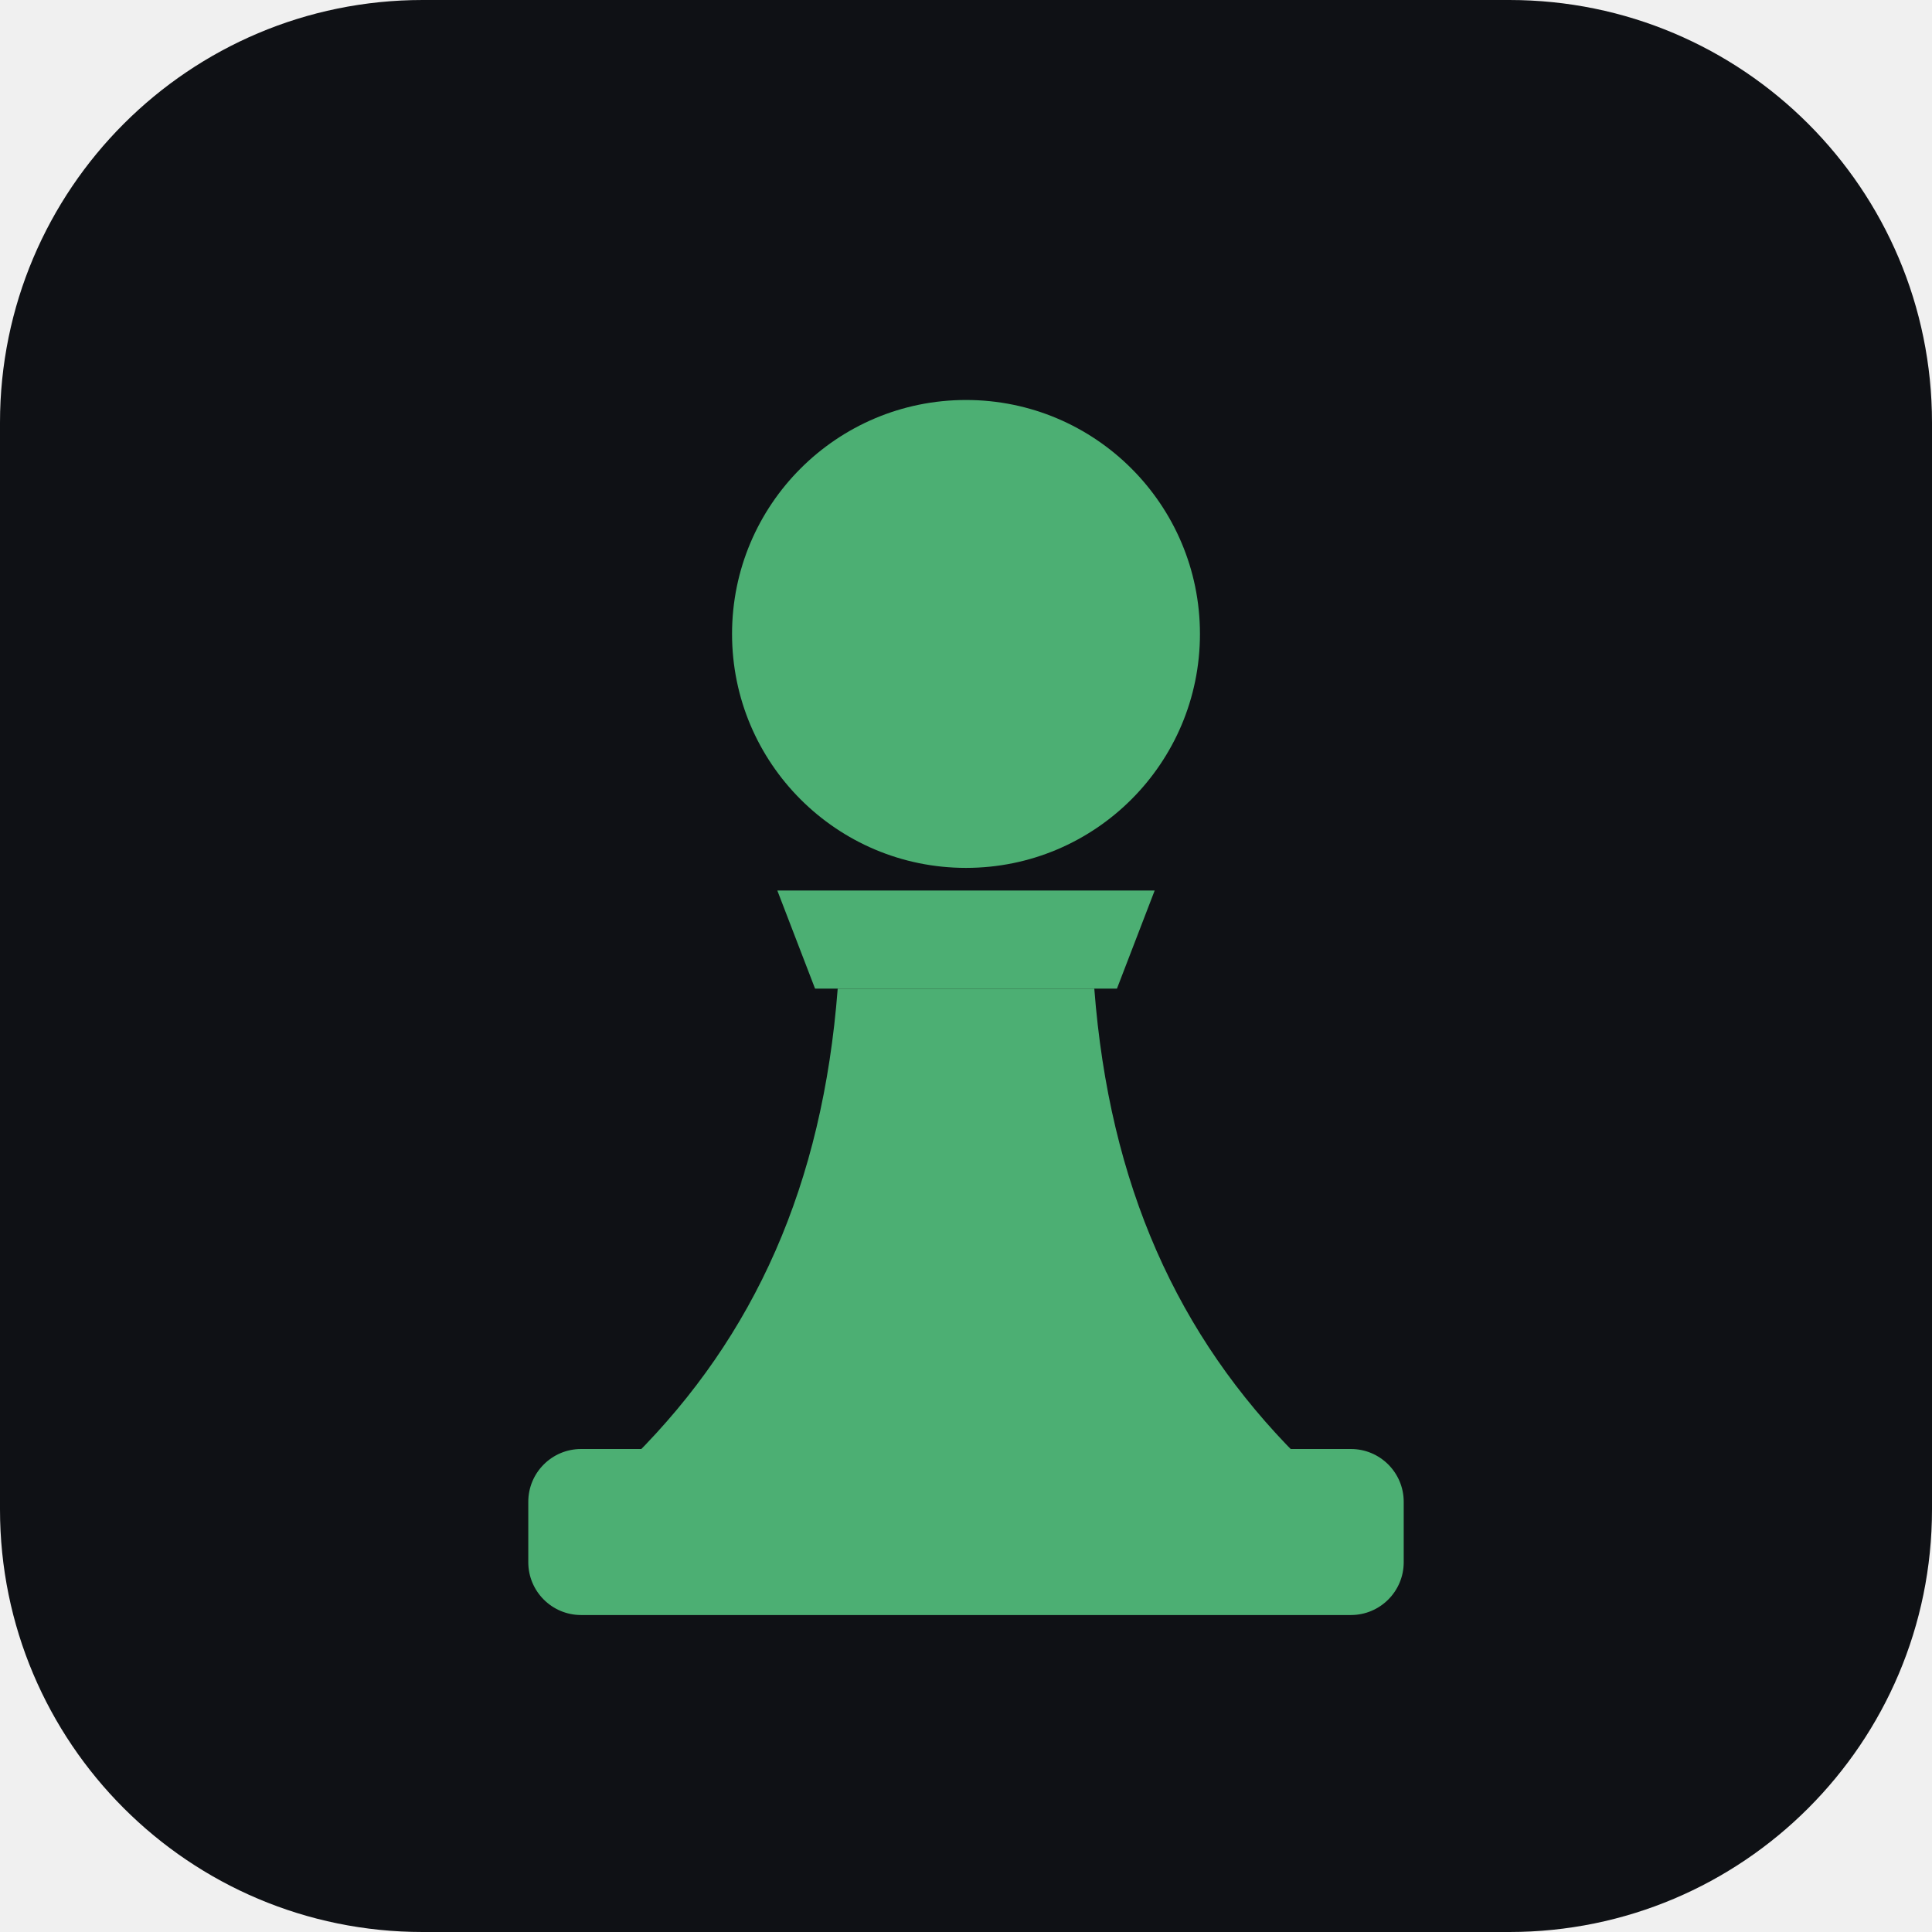
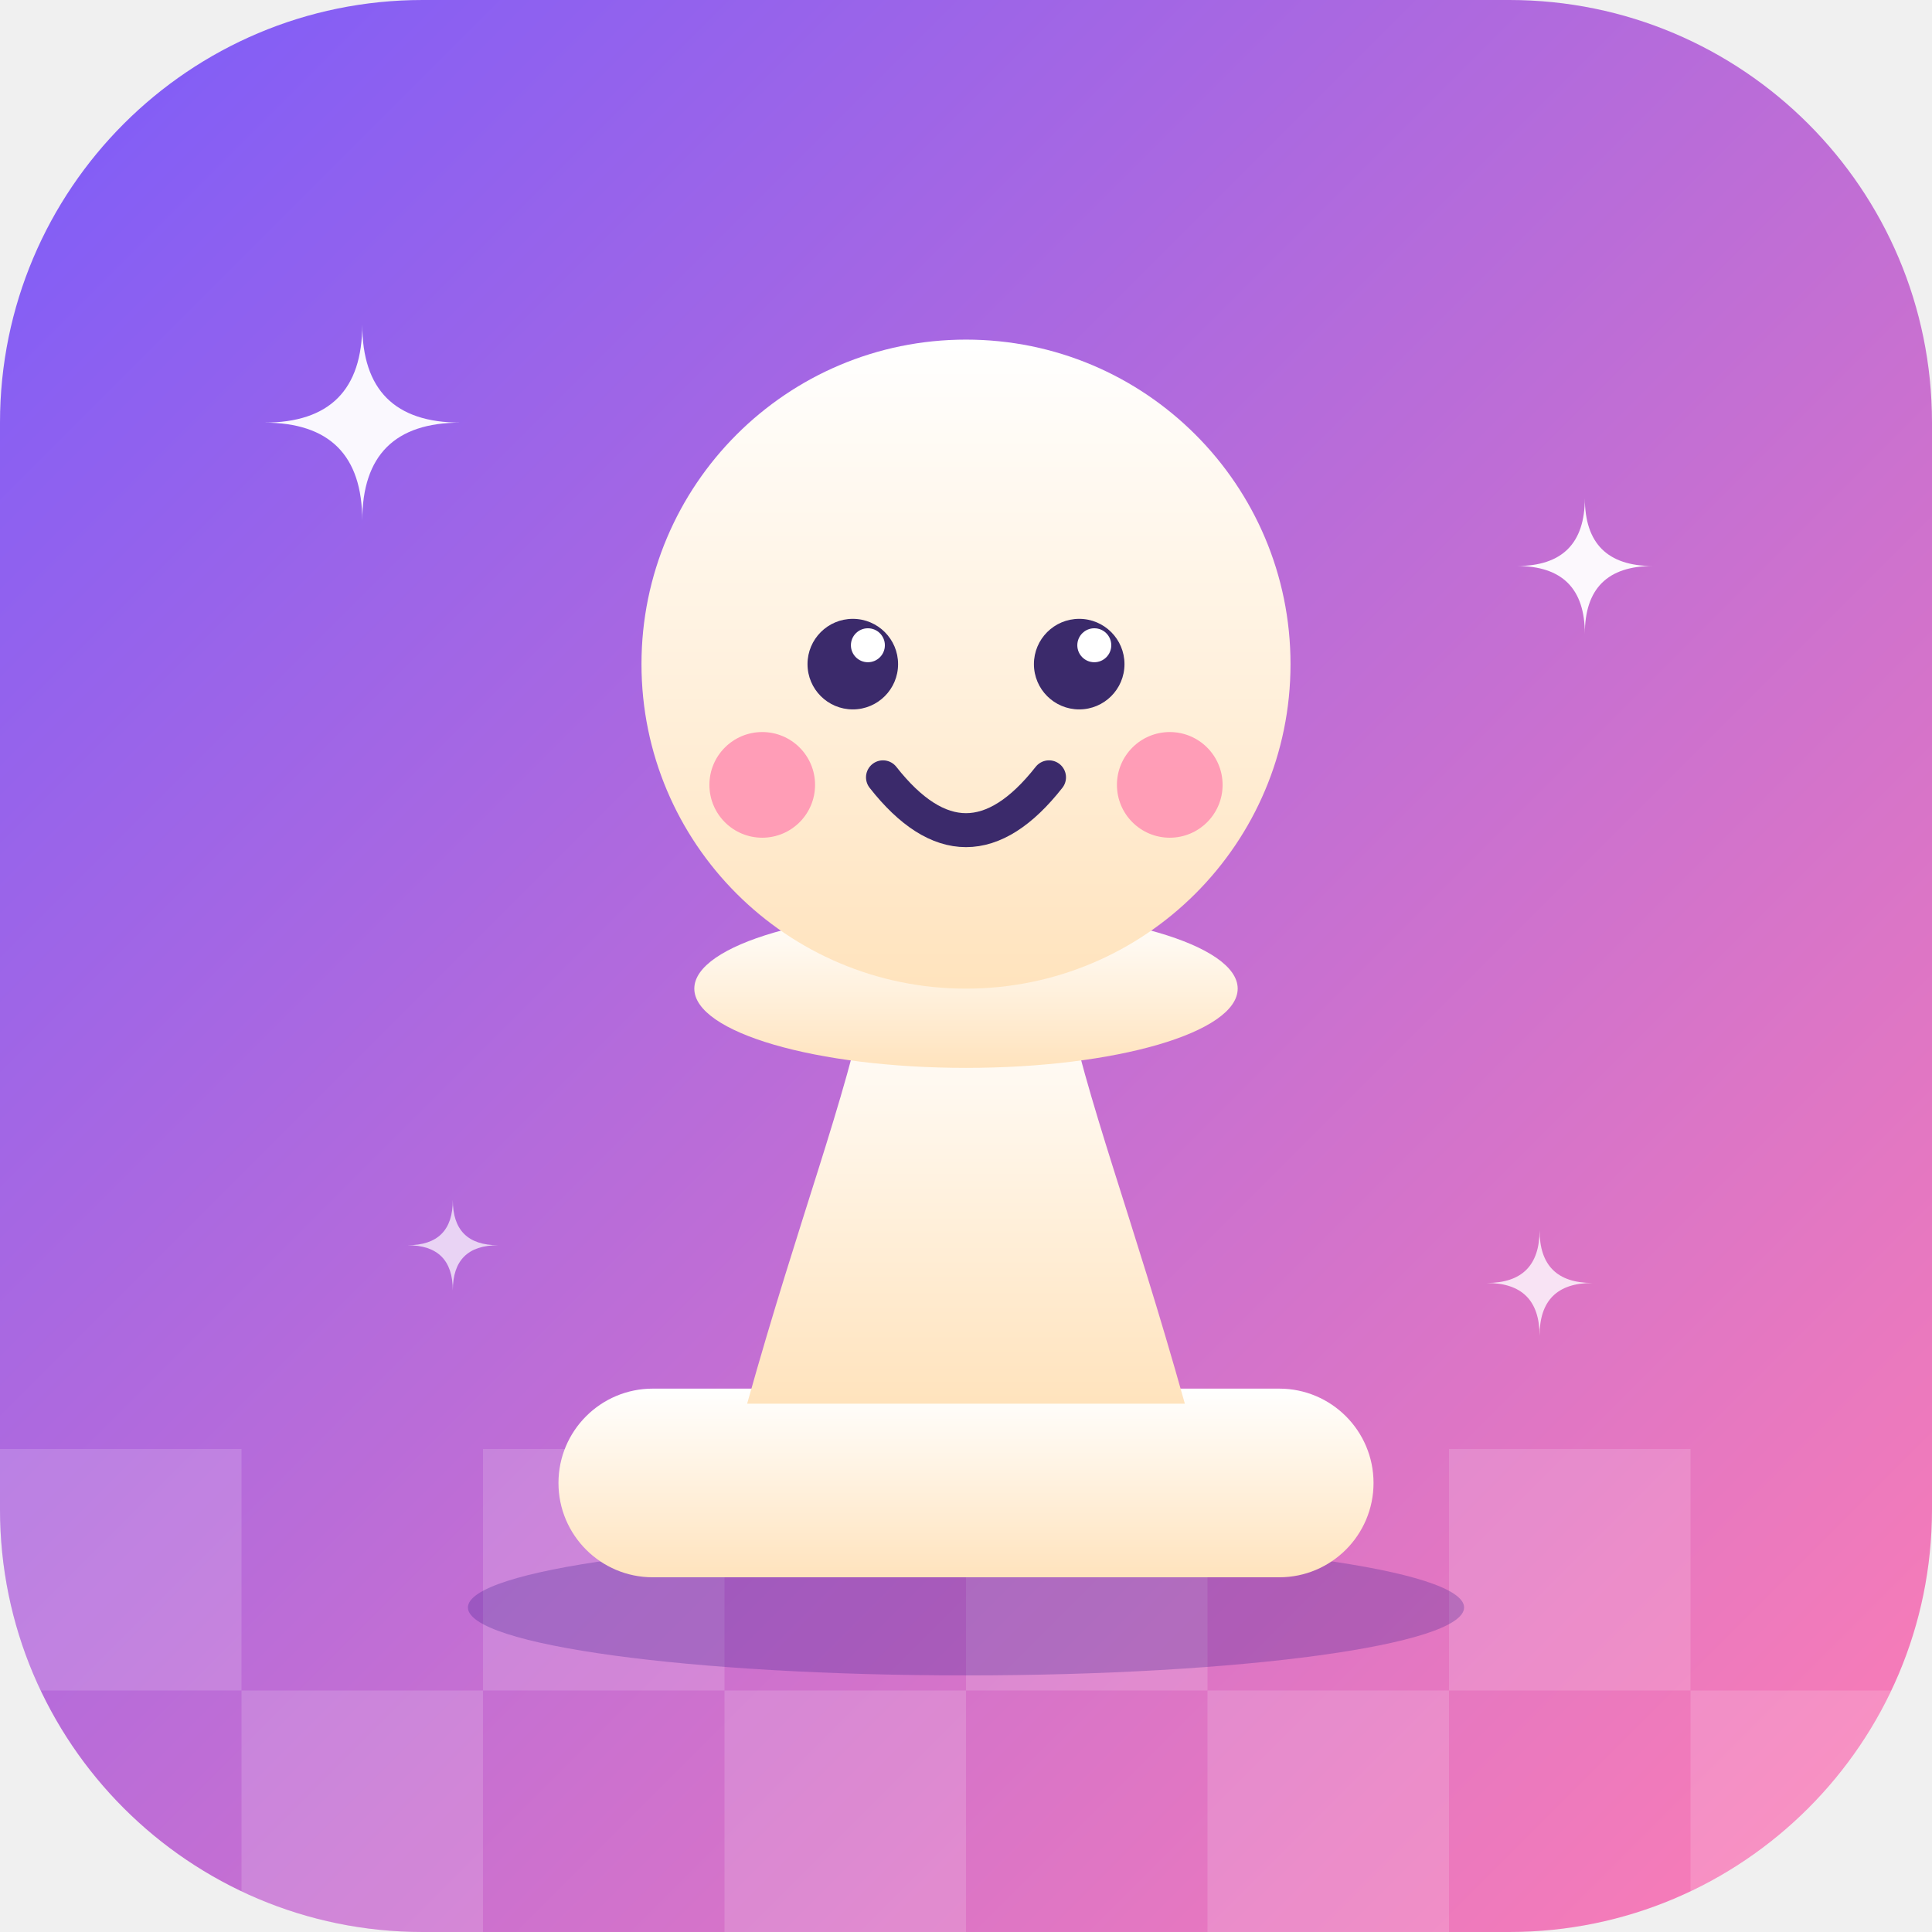
<svg xmlns="http://www.w3.org/2000/svg" viewBox="0 0 512 512">
-   <rect width="512" height="512" rx="112" fill="#0f1115" />
-   <g fill="#4caf73">
-     <circle cx="256" cy="168" r="62" />
-     <path d="M206 236h100l-10 26h-80z" />
-     <path d="M222 262h68c4 52 22 92 54 124H168c32-32 50-72 54-124z" />
-     <rect x="140" y="384" width="232" height="44" rx="14" />
+   <defs>
+     <linearGradient id="bg" x1="0" y1="0" x2="1" y2="1">
+       <stop offset="0" stop-color="#7B5CFA" />
+       <stop offset="1" stop-color="#FF7EB3" />
+     </linearGradient>
+     <linearGradient id="pawn" x1="0" y1="0" x2="0" y2="1">
+       <stop offset="0" stop-color="#FFFFFF" />
+       <stop offset="1" stop-color="#FFE3BD" />
+     </linearGradient>
+     <clipPath id="clip">
+       <rect width="512" height="512" rx="112" />
+     </clipPath>
+   </defs>
+   <g clip-path="url(#clip)">
+     <rect width="512" height="512" fill="url(#bg)" />
+     <g fill="#fff" opacity=".16">
+       <rect x="0" y="384" width="64" height="64" />
+       <rect x="128" y="384" width="64" height="64" />
+       <rect x="256" y="384" width="64" height="64" />
+       <rect x="384" y="384" width="64" height="64" />
+       <rect x="64" y="448" width="64" height="64" />
+       <rect x="192" y="448" width="64" height="64" />
+       <rect x="320" y="448" width="64" height="64" />
+       <rect x="448" y="448" width="64" height="64" />
+     </g>
+     <path d="M96 86Q96 112 122 112Q96 112 96 138Q96 112 70 112Q96 112 96 86Z" fill="#fff" opacity="0.95" />
+     <path d="M420 132Q420 150 438 150Q420 150 420 168Q420 150 402 150Q420 150 420 132Z" fill="#fff" opacity="0.95" />
+     <path d="M408 326Q408 340 422 340Q408 340 408 354Q408 340 394 340Q408 340 408 326Z" fill="#fff" opacity="0.8" />
+     <path d="M120 318Q120 330 132 330Q120 330 120 342Q120 330 108 330Q120 330 120 318Z" fill="#fff" opacity="0.7" />
+     <g transform="translate(256 256) scale(1) translate(-256 -256)">
+       <ellipse cx="256" cy="426" rx="132" ry="18" fill="#3B1E8F" opacity=".28" />
+       <rect x="148" y="368" width="216" height="50" rx="25" fill="url(#pawn)" />
+       <path d="M198 372C212 322 224 292 230 262L282 262C288 292 300 322 314 372Z" fill="url(#pawn)" />
+       <ellipse cx="256" cy="262" rx="72" ry="21" fill="url(#pawn)" />
+       <circle cx="256" cy="176" r="86" fill="url(#pawn)" />
+       <circle cx="226" cy="176" r="12" fill="#3B2A6B" />
+       <circle cx="286" cy="176" r="12" fill="#3B2A6B" />
+       <circle cx="230" cy="171" r="4.5" fill="#fff" />
+       <circle cx="290" cy="171" r="4.5" fill="#fff" />
+       <circle cx="202" cy="208" r="14" fill="#FF8FB1" opacity=".85" />
+       <circle cx="310" cy="208" r="14" fill="#FF8FB1" opacity=".85" />
+       <path d="M234 206Q256 234 278 206" stroke="#3B2A6B" stroke-width="9" stroke-linecap="round" fill="none" />
+     </g>
  </g>
</svg>
